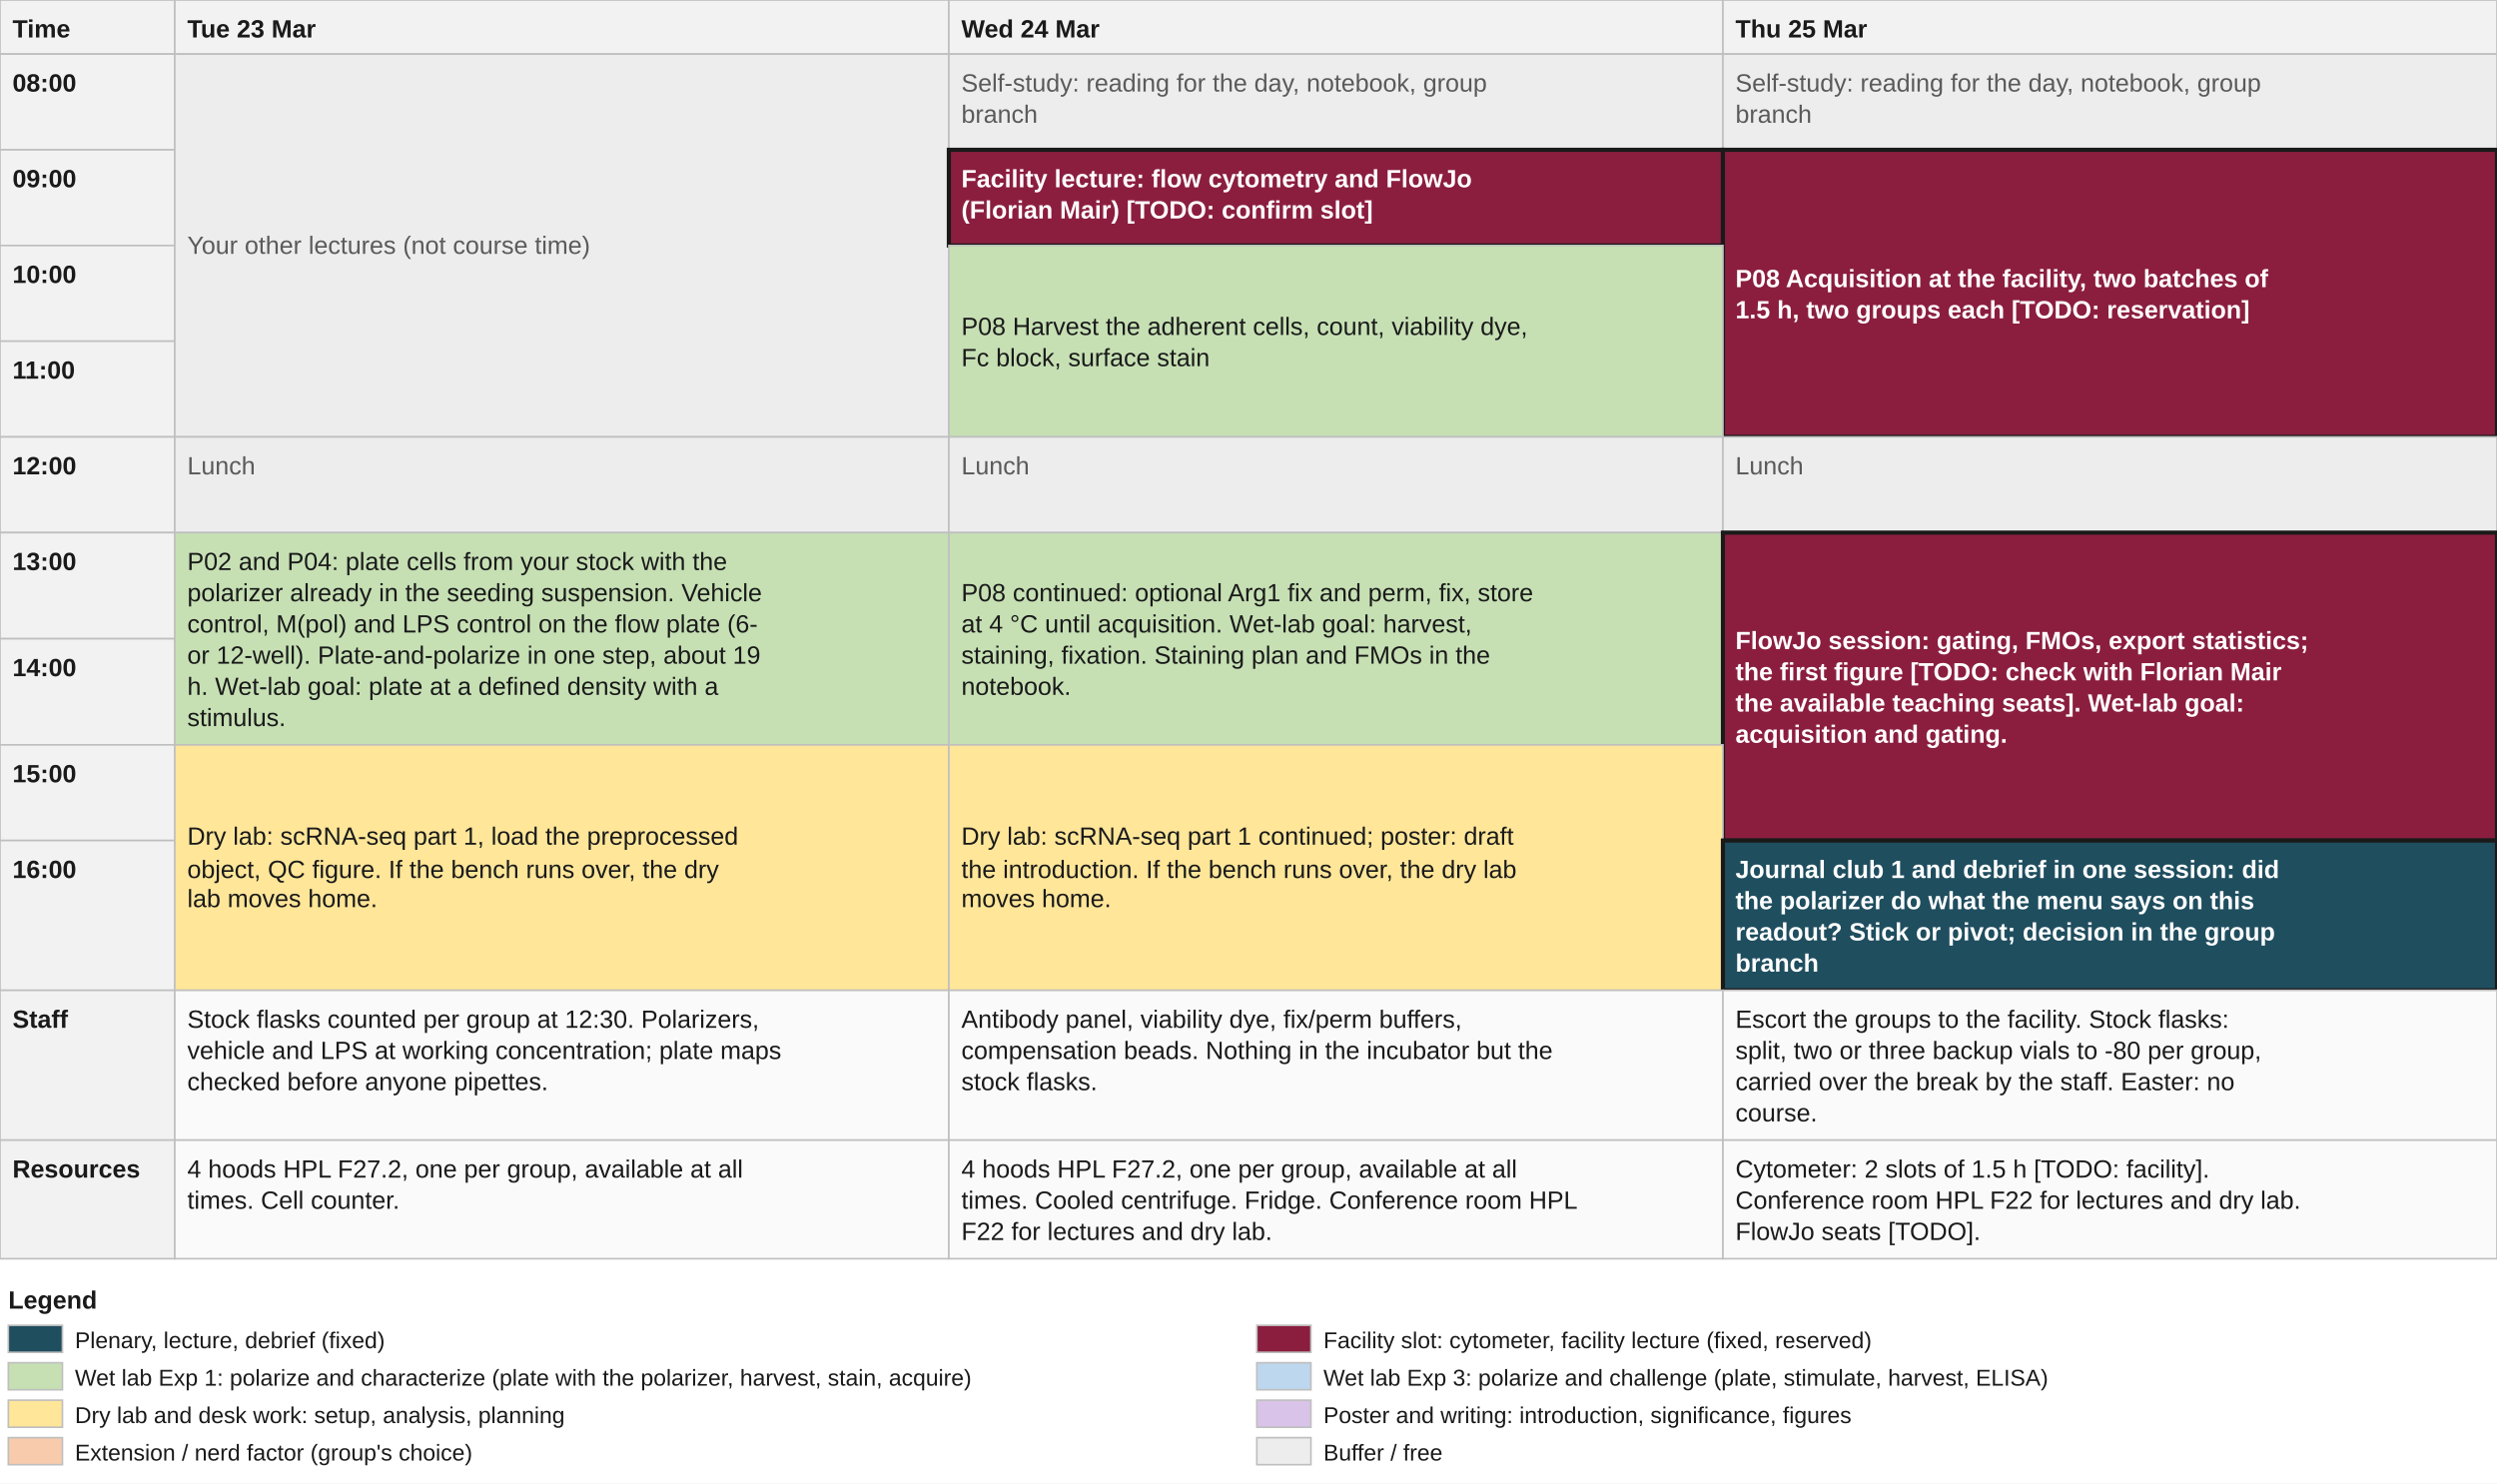
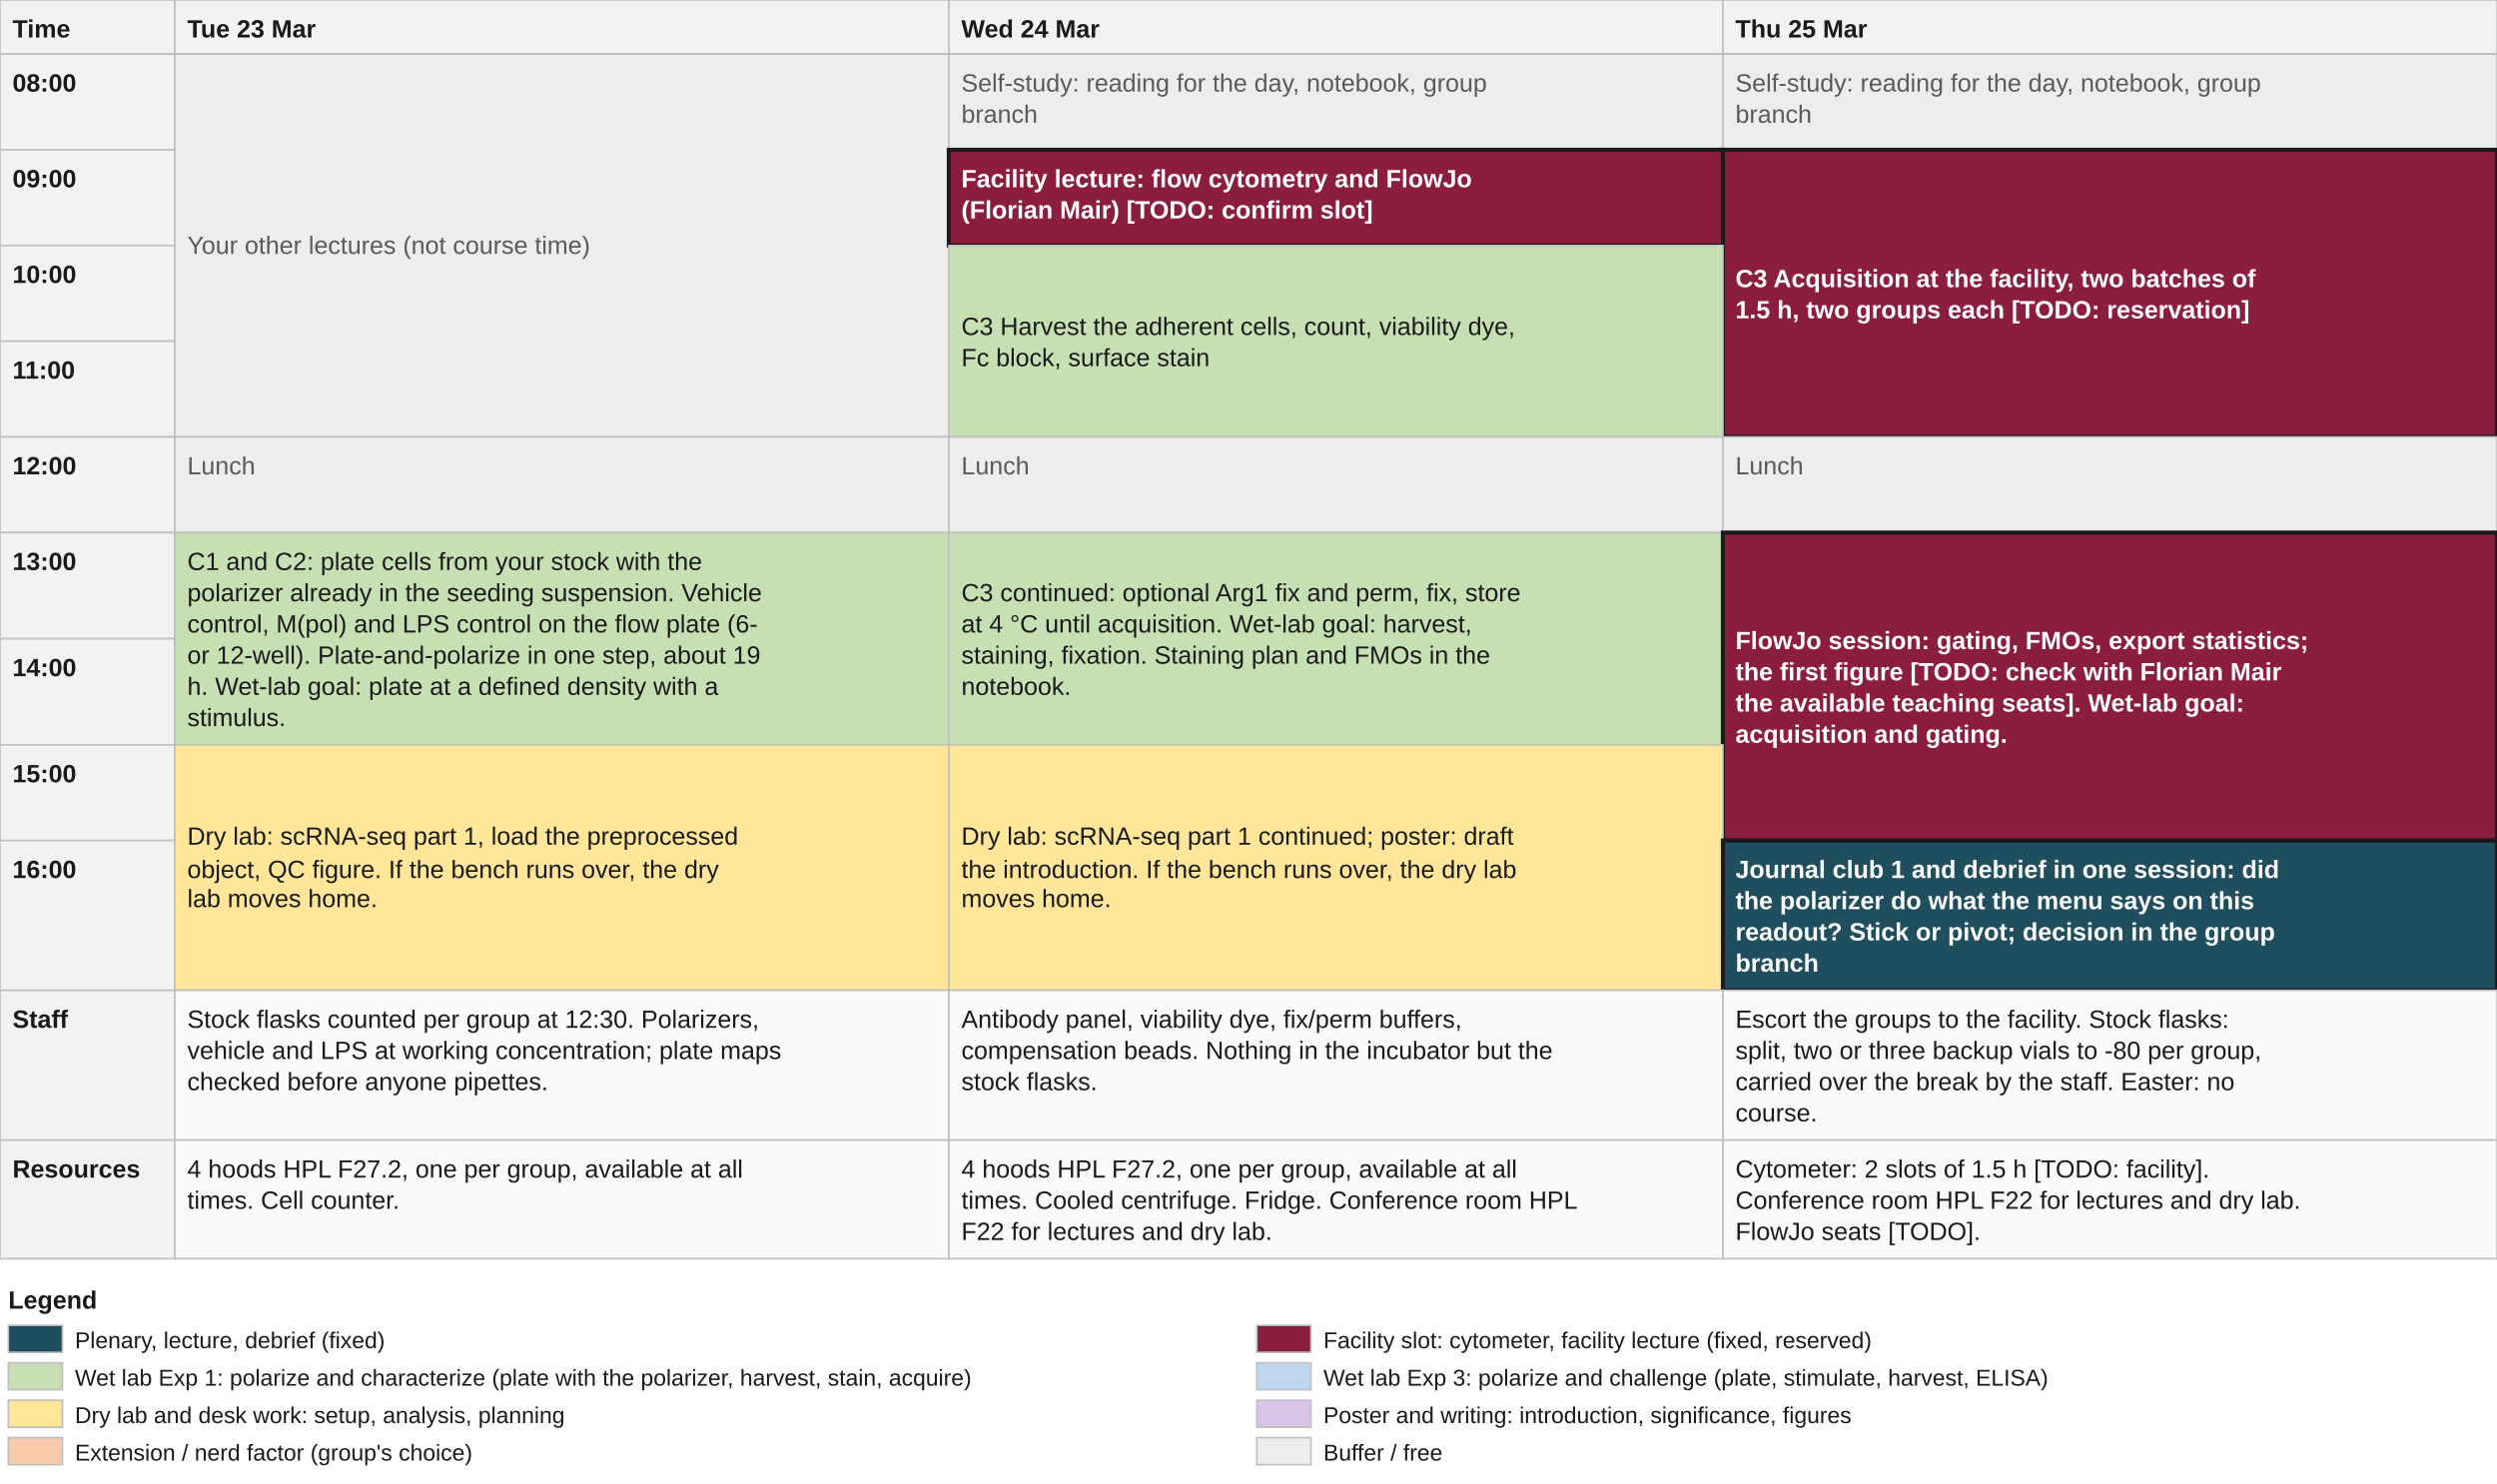
<svg xmlns="http://www.w3.org/2000/svg" viewBox="0 0 1200 713" width="1200" height="713" font-family="Arial, Helvetica, sans-serif">
  <rect x="0" y="0" width="1200" height="713" fill="#ffffff" />
  <rect x="0" y="0" width="84" height="26" fill="#F2F2F2" stroke="#BFBFBF" stroke-width="0.8" />
  <text x="6" y="18" font-size="12" fill="#1A1A1A" font-weight="bold">Time</text>
  <rect x="84.0" y="0" width="372.0" height="26" fill="#F2F2F2" stroke="#BFBFBF" stroke-width="0.8" />
  <text x="90" y="18" font-size="12" fill="#1A1A1A" font-weight="bold">Tue 23 Mar</text>
  <rect x="456.0" y="0" width="372.0" height="26" fill="#F2F2F2" stroke="#BFBFBF" stroke-width="0.8" />
  <text x="462" y="18" font-size="12" fill="#1A1A1A" font-weight="bold">Wed 24 Mar</text>
  <rect x="828.0" y="0" width="372.0" height="26" fill="#F2F2F2" stroke="#BFBFBF" stroke-width="0.8" />
  <text x="834" y="18" font-size="12" fill="#1A1A1A" font-weight="bold">Thu 25 Mar</text>
  <rect x="0" y="26" width="84" height="46" fill="#F2F2F2" stroke="#BFBFBF" stroke-width="0.8" />
  <text x="6" y="44" font-size="12" fill="#1A1A1A" font-weight="bold">08:00</text>
  <rect x="0" y="72" width="84" height="46" fill="#F2F2F2" stroke="#BFBFBF" stroke-width="0.8" />
  <text x="6" y="90" font-size="12" fill="#1A1A1A" font-weight="bold">09:00</text>
  <rect x="0" y="118" width="84" height="46" fill="#F2F2F2" stroke="#BFBFBF" stroke-width="0.8" />
  <text x="6" y="136" font-size="12" fill="#1A1A1A" font-weight="bold">10:00</text>
  <rect x="0" y="164" width="84" height="46" fill="#F2F2F2" stroke="#BFBFBF" stroke-width="0.8" />
  <text x="6" y="182" font-size="12" fill="#1A1A1A" font-weight="bold">11:00</text>
  <rect x="0" y="210" width="84" height="46" fill="#F2F2F2" stroke="#BFBFBF" stroke-width="0.8" />
  <text x="6" y="228" font-size="12" fill="#1A1A1A" font-weight="bold">12:00</text>
  <rect x="0" y="256" width="84" height="51" fill="#F2F2F2" stroke="#BFBFBF" stroke-width="0.8" />
  <text x="6" y="274" font-size="12" fill="#1A1A1A" font-weight="bold">13:00</text>
  <rect x="0" y="307" width="84" height="51" fill="#F2F2F2" stroke="#BFBFBF" stroke-width="0.8" />
  <text x="6" y="325" font-size="12" fill="#1A1A1A" font-weight="bold">14:00</text>
  <rect x="0" y="358" width="84" height="46" fill="#F2F2F2" stroke="#BFBFBF" stroke-width="0.8" />
  <text x="6" y="376" font-size="12" fill="#1A1A1A" font-weight="bold">15:00</text>
  <rect x="0" y="404" width="84" height="72" fill="#F2F2F2" stroke="#BFBFBF" stroke-width="0.8" />
  <text x="6" y="422" font-size="12" fill="#1A1A1A" font-weight="bold">16:00</text>
  <rect x="0" y="476" width="84" height="72" fill="#F2F2F2" stroke="#BFBFBF" stroke-width="0.8" />
  <text x="6" y="494" font-size="12" fill="#1A1A1A" font-weight="bold">Staff</text>
  <rect x="0" y="548" width="84" height="57" fill="#F2F2F2" stroke="#BFBFBF" stroke-width="0.8" />
  <text x="6" y="566" font-size="12" fill="#1A1A1A" font-weight="bold">Resources</text>
  <rect x="84.0" y="26" width="372.0" height="184" fill="#EDEDED" stroke="#BFBFBF" stroke-width="0.8" />
  <text x="90" y="122" font-size="12" fill="#5A5A5A">Your other lectures (not course time)</text>
  <rect x="456.0" y="26" width="372.0" height="46" fill="#EDEDED" stroke="#BFBFBF" stroke-width="0.8" />
  <text x="462" y="44" font-size="12" fill="#5A5A5A">Self-study: reading for the day, notebook, group</text>
  <text x="462" y="59" font-size="12" fill="#5A5A5A">branch</text>
  <rect x="828.0" y="26" width="372.0" height="46" fill="#EDEDED" stroke="#BFBFBF" stroke-width="0.8" />
  <text x="834" y="44" font-size="12" fill="#5A5A5A">Self-study: reading for the day, notebook, group</text>
  <text x="834" y="59" font-size="12" fill="#5A5A5A">branch</text>
  <rect x="456.0" y="72" width="372.0" height="46" fill="#8B1E3F" stroke="#1A1A1A" stroke-width="2" />
  <text x="462" y="90" font-size="12" fill="#FFFFFF" font-weight="bold">Facility lecture: flow cytometry and FlowJo</text>
  <text x="462" y="105" font-size="12" fill="#FFFFFF" font-weight="bold">(Florian Mair) [TODO: confirm slot]</text>
  <rect x="828.0" y="72" width="372.0" height="138" fill="#8B1E3F" stroke="#1A1A1A" stroke-width="2" />
-   <text x="834" y="138" font-size="12" fill="#FFFFFF" font-weight="bold">P08 Acquisition at the facility, two batches of</text>
+   <text x="834" y="138" font-size="12" fill="#FFFFFF" font-weight="bold">C3 Acquisition at the facility, two batches of</text>
  <text x="834" y="153" font-size="12" fill="#FFFFFF" font-weight="bold">1.5 h, two groups each [TODO: reservation]</text>
  <rect x="456.0" y="118" width="372.0" height="92" fill="#C6E0B4" stroke="#BFBFBF" stroke-width="0.8" />
-   <text x="462" y="161" font-size="12" fill="#1A1A1A">P08 Harvest the adherent cells, count, viability dye,</text>
+   <text x="462" y="161" font-size="12" fill="#1A1A1A">C3 Harvest the adherent cells, count, viability dye,</text>
  <text x="462" y="176" font-size="12" fill="#1A1A1A">Fc block, surface stain</text>
  <rect x="84.0" y="210" width="372.0" height="46" fill="#EDEDED" stroke="#BFBFBF" stroke-width="0.8" />
  <text x="90" y="228" font-size="12" fill="#5A5A5A">Lunch</text>
  <rect x="456.0" y="210" width="372.0" height="46" fill="#EDEDED" stroke="#BFBFBF" stroke-width="0.8" />
  <text x="462" y="228" font-size="12" fill="#5A5A5A">Lunch</text>
  <rect x="828.0" y="210" width="372.0" height="46" fill="#EDEDED" stroke="#BFBFBF" stroke-width="0.8" />
  <text x="834" y="228" font-size="12" fill="#5A5A5A">Lunch</text>
  <rect x="84.0" y="256" width="372.0" height="102" fill="#C6E0B4" stroke="#BFBFBF" stroke-width="0.8" />
-   <text x="90" y="274" font-size="12" fill="#1A1A1A">P02 and P04: plate cells from your stock with the</text>
+   <text x="90" y="274" font-size="12" fill="#1A1A1A">C1 and C2: plate cells from your stock with the</text>
  <text x="90" y="289" font-size="12" fill="#1A1A1A">polarizer already in the seeding suspension. Vehicle</text>
  <text x="90" y="304" font-size="12" fill="#1A1A1A">control, M(pol) and LPS control on the flow plate (6-</text>
  <text x="90" y="319" font-size="12" fill="#1A1A1A">or 12-well). Plate-and-polarize in one step, about 19</text>
  <text x="90" y="334" font-size="12" fill="#1A1A1A">h. Wet-lab goal: plate at a defined density with a</text>
  <text x="90" y="349" font-size="12" fill="#1A1A1A">stimulus.</text>
  <rect x="456.0" y="256" width="372.0" height="102" fill="#C6E0B4" stroke="#BFBFBF" stroke-width="0.8" />
-   <text x="462" y="289" font-size="12" fill="#1A1A1A">P08 continued: optional Arg1 fix and perm, fix, store</text>
+   <text x="462" y="289" font-size="12" fill="#1A1A1A">C3 continued: optional Arg1 fix and perm, fix, store</text>
  <text x="462" y="304" font-size="12" fill="#1A1A1A">at 4 °C until acquisition. Wet-lab goal: harvest,</text>
  <text x="462" y="319" font-size="12" fill="#1A1A1A">staining, fixation. Staining plan and FMOs in the</text>
  <text x="462" y="334" font-size="12" fill="#1A1A1A">notebook.</text>
  <rect x="828.0" y="256" width="372.0" height="148" fill="#8B1E3F" stroke="#1A1A1A" stroke-width="2" />
  <text x="834" y="312" font-size="12" fill="#FFFFFF" font-weight="bold">FlowJo session: gating, FMOs, export statistics;</text>
  <text x="834" y="327" font-size="12" fill="#FFFFFF" font-weight="bold">the first figure [TODO: check with Florian Mair</text>
  <text x="834" y="342" font-size="12" fill="#FFFFFF" font-weight="bold">the available teaching seats]. Wet-lab goal:</text>
  <text x="834" y="357" font-size="12" fill="#FFFFFF" font-weight="bold">acquisition and gating.</text>
  <rect x="84.0" y="358" width="372.0" height="118" fill="#FFE699" stroke="#BFBFBF" stroke-width="0.8" />
  <text x="90" y="406" font-size="12" fill="#1A1A1A">Dry lab: scRNA-seq part 1, load the preprocessed</text>
  <text x="90" y="422" font-size="12" fill="#1A1A1A">object, QC figure. If the bench runs over, the dry</text>
  <text x="90" y="436" font-size="12" fill="#1A1A1A">lab moves home.</text>
  <rect x="456.0" y="358" width="372.0" height="118" fill="#FFE699" stroke="#BFBFBF" stroke-width="0.8" />
  <text x="462" y="406" font-size="12" fill="#1A1A1A">Dry lab: scRNA-seq part 1 continued; poster: draft</text>
  <text x="462" y="422" font-size="12" fill="#1A1A1A">the introduction. If the bench runs over, the dry lab</text>
  <text x="462" y="436" font-size="12" fill="#1A1A1A">moves home.</text>
  <rect x="828.0" y="404" width="372.0" height="72" fill="#1F4E5F" stroke="#1A1A1A" stroke-width="2" />
  <text x="834" y="422" font-size="12" fill="#FFFFFF" font-weight="bold">Journal club 1 and debrief in one session: did</text>
  <text x="834" y="437" font-size="12" fill="#FFFFFF" font-weight="bold">the polarizer do what the menu says on this</text>
  <text x="834" y="452" font-size="12" fill="#FFFFFF" font-weight="bold">readout? Stick or pivot; decision in the group</text>
  <text x="834" y="467" font-size="12" fill="#FFFFFF" font-weight="bold">branch</text>
  <rect x="84.0" y="476" width="372.0" height="72" fill="#FAFAFA" stroke="#BFBFBF" stroke-width="0.8" />
  <text x="90" y="494" font-size="12" fill="#1A1A1A">Stock flasks counted per group at 12:30. Polarizers,</text>
  <text x="90" y="509" font-size="12" fill="#1A1A1A">vehicle and LPS at working concentration; plate maps</text>
  <text x="90" y="524" font-size="12" fill="#1A1A1A">checked before anyone pipettes.</text>
  <rect x="456.0" y="476" width="372.0" height="72" fill="#FAFAFA" stroke="#BFBFBF" stroke-width="0.8" />
  <text x="462" y="494" font-size="12" fill="#1A1A1A">Antibody panel, viability dye, fix/perm buffers,</text>
  <text x="462" y="509" font-size="12" fill="#1A1A1A">compensation beads. Nothing in the incubator but the</text>
  <text x="462" y="524" font-size="12" fill="#1A1A1A">stock flasks.</text>
  <rect x="828.0" y="476" width="372.0" height="72" fill="#FAFAFA" stroke="#BFBFBF" stroke-width="0.8" />
  <text x="834" y="494" font-size="12" fill="#1A1A1A">Escort the groups to the facility. Stock flasks:</text>
  <text x="834" y="509" font-size="12" fill="#1A1A1A">split, two or three backup vials to -80 per group,</text>
  <text x="834" y="524" font-size="12" fill="#1A1A1A">carried over the break by the staff. Easter: no</text>
  <text x="834" y="539" font-size="12" fill="#1A1A1A">course.</text>
  <rect x="84.0" y="548" width="372.0" height="57" fill="#FAFAFA" stroke="#BFBFBF" stroke-width="0.8" />
  <text x="90" y="566" font-size="12" fill="#1A1A1A">4 hoods HPL F27.2, one per group, available at all</text>
  <text x="90" y="581" font-size="12" fill="#1A1A1A">times. Cell counter.</text>
  <rect x="456.0" y="548" width="372.0" height="57" fill="#FAFAFA" stroke="#BFBFBF" stroke-width="0.8" />
  <text x="462" y="566" font-size="12" fill="#1A1A1A">4 hoods HPL F27.2, one per group, available at all</text>
  <text x="462" y="581" font-size="12" fill="#1A1A1A">times. Cooled centrifuge. Fridge. Conference room HPL</text>
  <text x="462" y="596" font-size="12" fill="#1A1A1A">F22 for lectures and dry lab.</text>
  <rect x="828.0" y="548" width="372.0" height="57" fill="#FAFAFA" stroke="#BFBFBF" stroke-width="0.8" />
  <text x="834" y="566" font-size="12" fill="#1A1A1A">Cytometer: 2 slots of 1.5 h [TODO: facility].</text>
  <text x="834" y="581" font-size="12" fill="#1A1A1A">Conference room HPL F22 for lectures and dry lab.</text>
  <text x="834" y="596" font-size="12" fill="#1A1A1A">FlowJo seats [TODO].</text>
  <text x="4" y="629" font-size="12" font-weight="bold" fill="#1A1A1A">Legend</text>
  <rect x="4" y="637" width="26" height="13" fill="#1F4E5F" stroke="#BFBFBF" stroke-width="0.8" />
  <text x="36" y="648" font-size="11" fill="#1A1A1A">Plenary, lecture, debrief (fixed)</text>
  <rect x="604" y="637" width="26" height="13" fill="#8B1E3F" stroke="#BFBFBF" stroke-width="0.8" />
  <text x="636" y="648" font-size="11" fill="#1A1A1A">Facility slot: cytometer, facility lecture (fixed, reserved)</text>
  <rect x="4" y="655" width="26" height="13" fill="#C6E0B4" stroke="#BFBFBF" stroke-width="0.8" />
  <text x="36" y="666" font-size="11" fill="#1A1A1A">Wet lab Exp 1: polarize and characterize (plate with the polarizer, harvest, stain, acquire)</text>
  <rect x="604" y="655" width="26" height="13" fill="#BDD7EE" stroke="#BFBFBF" stroke-width="0.8" />
  <text x="636" y="666" font-size="11" fill="#1A1A1A">Wet lab Exp 3: polarize and challenge (plate, stimulate, harvest, ELISA)</text>
  <rect x="4" y="673" width="26" height="13" fill="#FFE699" stroke="#BFBFBF" stroke-width="0.8" />
  <text x="36" y="684" font-size="11" fill="#1A1A1A">Dry lab and desk work: setup, analysis, planning</text>
  <rect x="604" y="673" width="26" height="13" fill="#D9C3E9" stroke="#BFBFBF" stroke-width="0.8" />
  <text x="636" y="684" font-size="11" fill="#1A1A1A">Poster and writing: introduction, significance, figures</text>
  <rect x="4" y="691" width="26" height="13" fill="#F8CBAD" stroke="#BFBFBF" stroke-width="0.8" />
  <text x="36" y="702" font-size="11" fill="#1A1A1A">Extension / nerd factor (group's choice)</text>
  <rect x="604" y="691" width="26" height="13" fill="#EDEDED" stroke="#BFBFBF" stroke-width="0.8" />
  <text x="636" y="702" font-size="11" fill="#1A1A1A">Buffer / free</text>
</svg>
